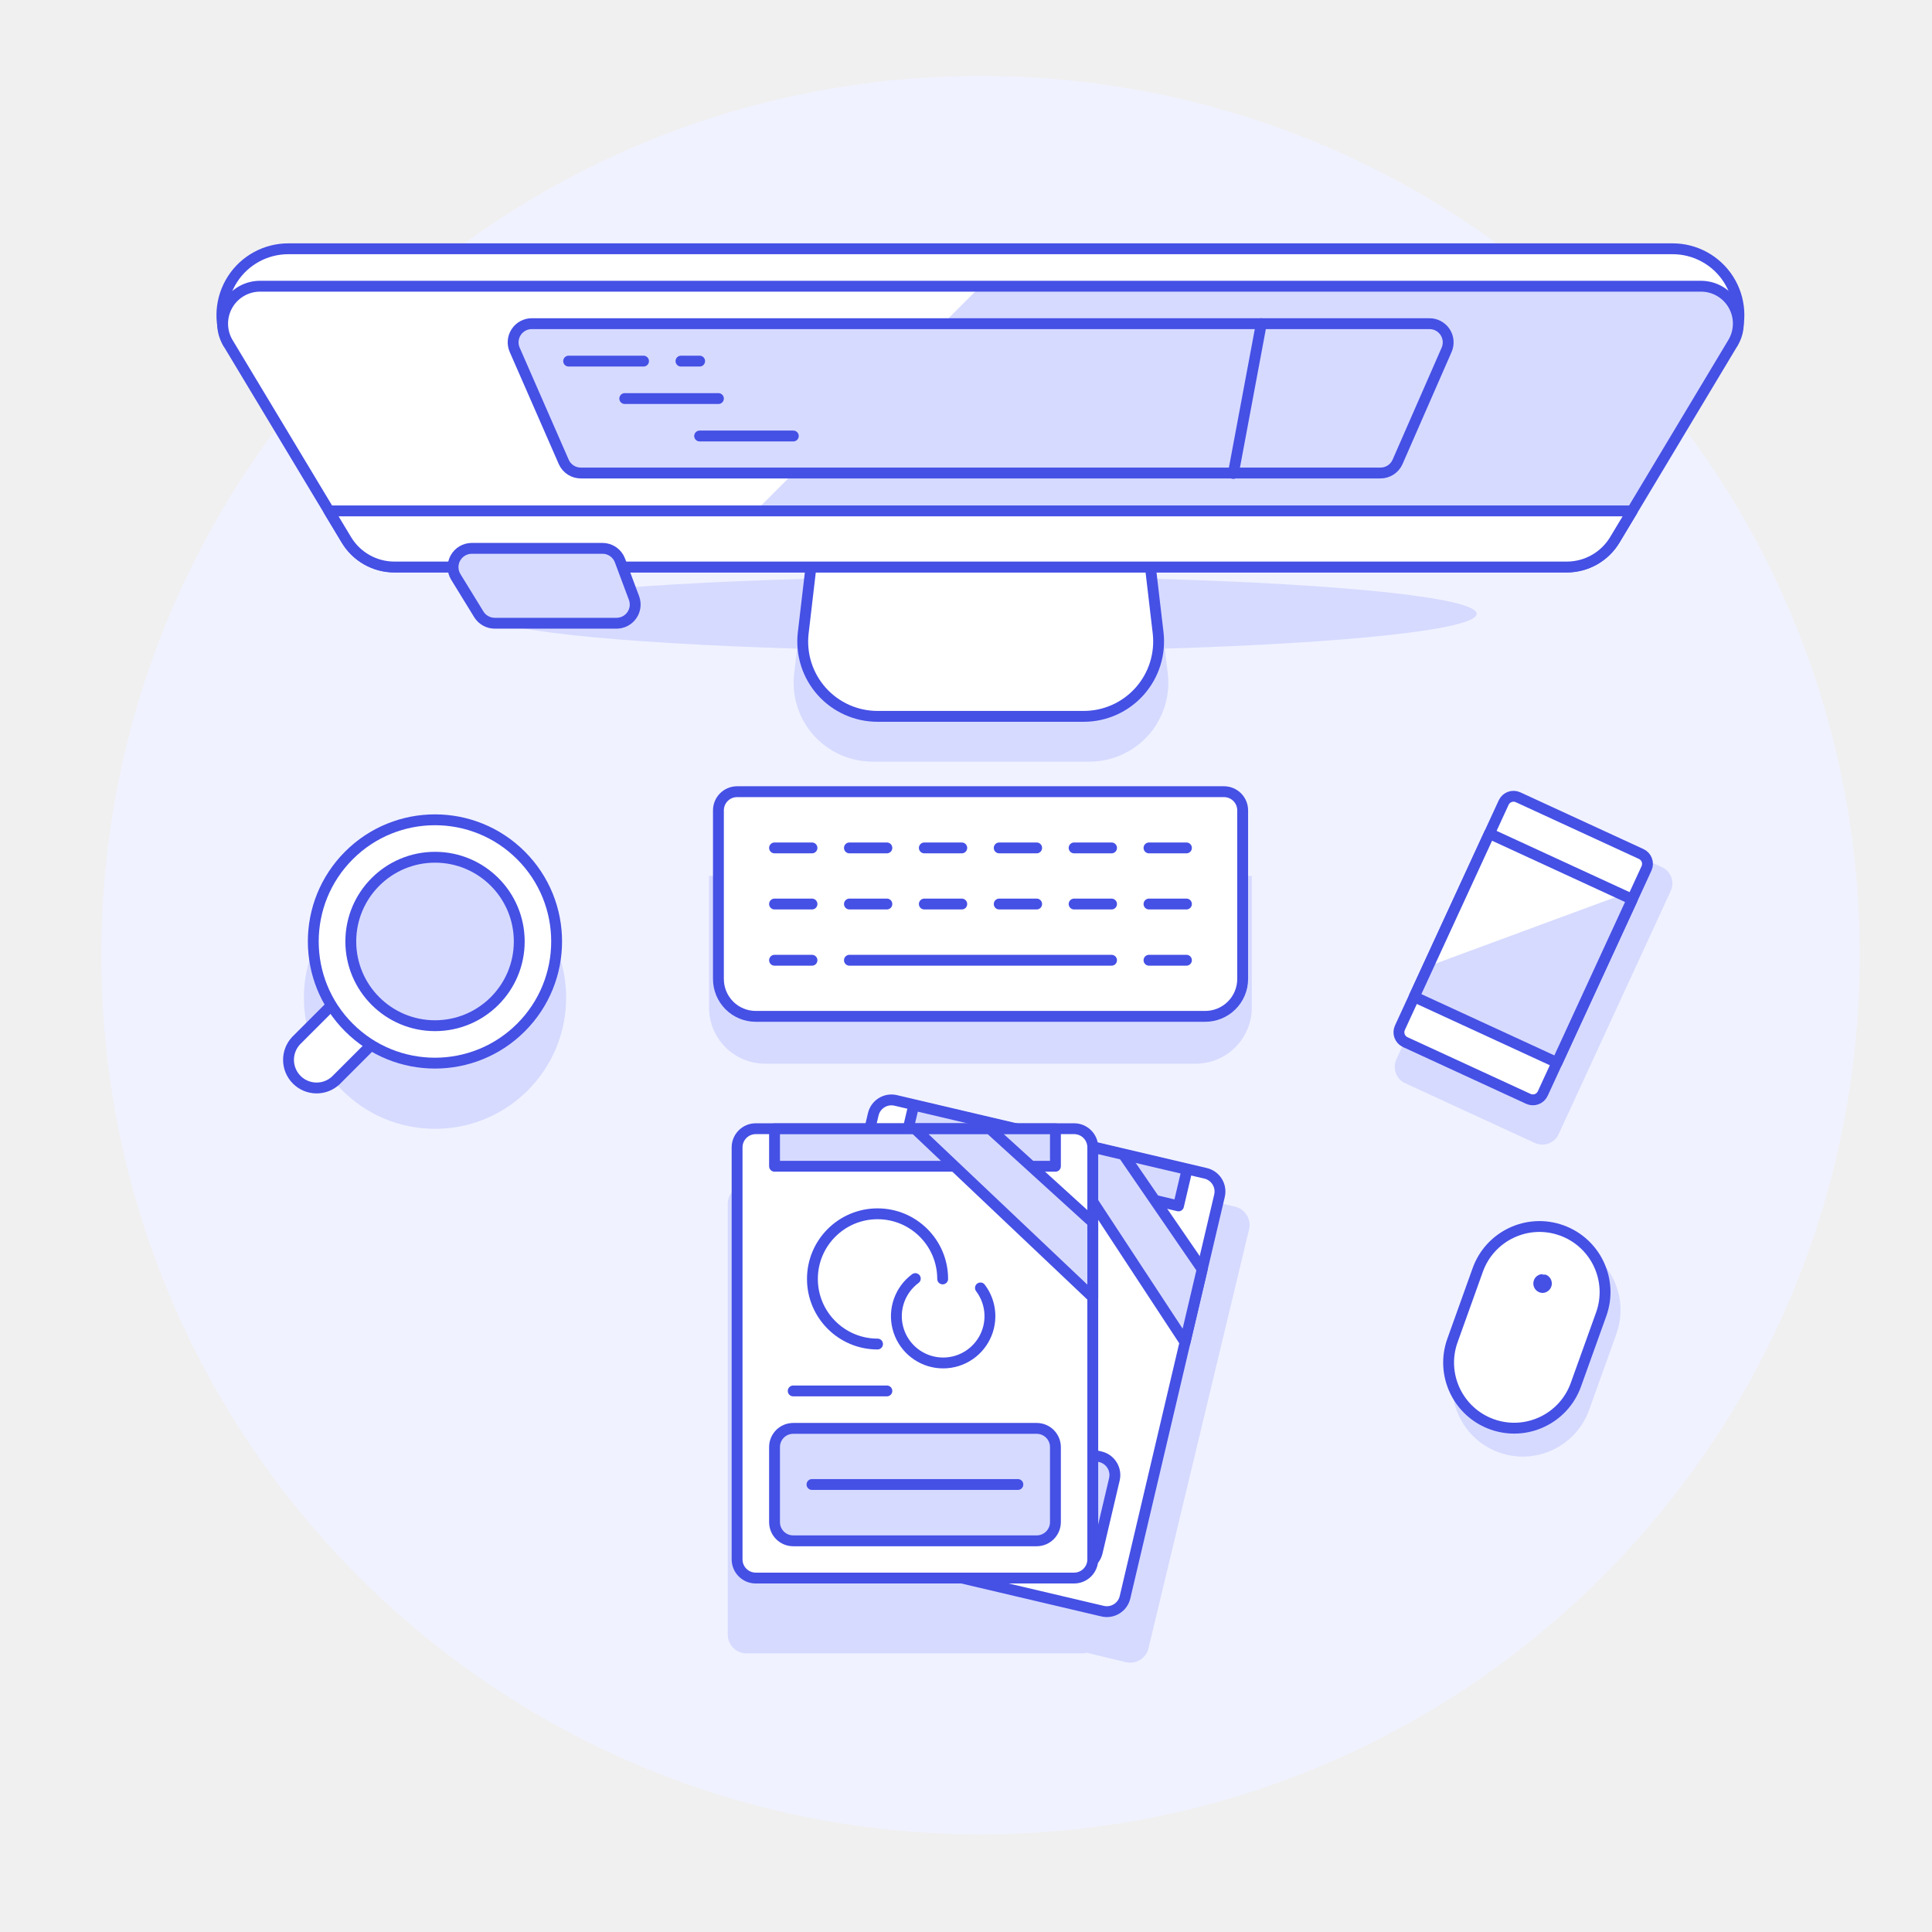
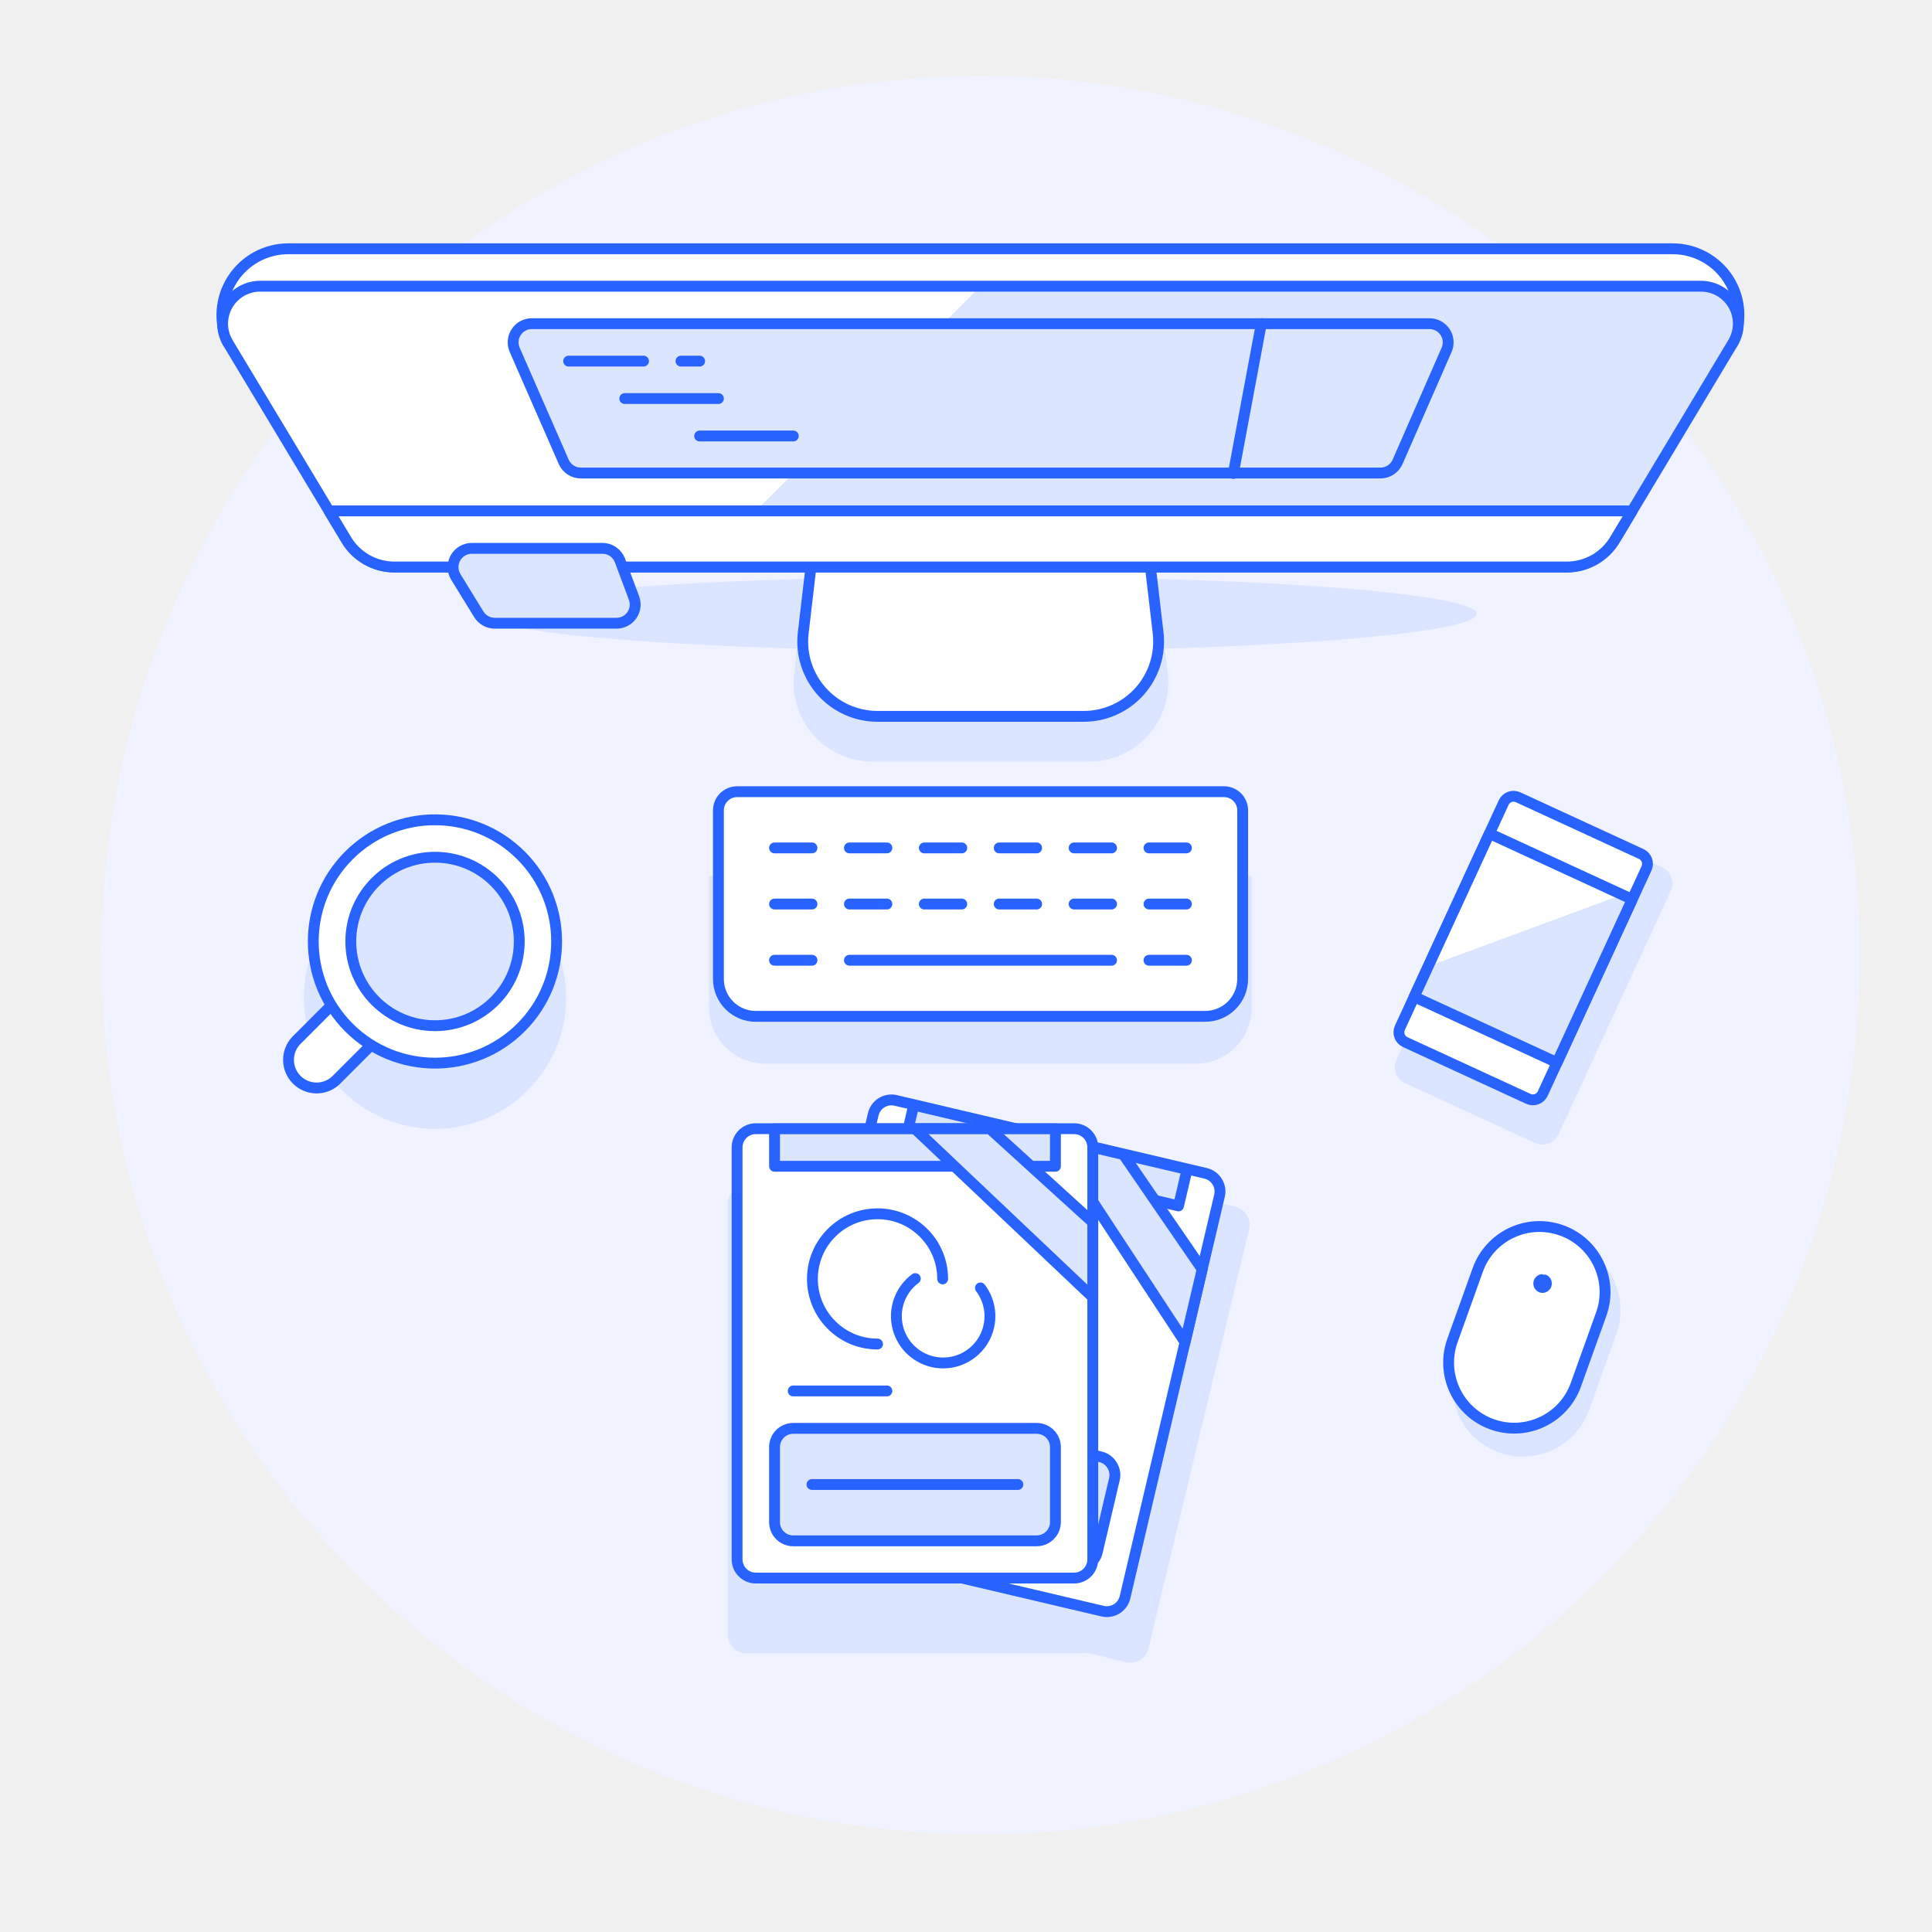
<svg xmlns="http://www.w3.org/2000/svg" id="Duotone" viewBox="0 0 178 178">
  <defs>
-     <style>.cls-1{fill:#f0f2ff;}.cls-2,.cls-5{fill:#d6daff;}.cls-3,.cls-6{fill:#fff;}.cls-4{fill:none;}.cls-4,.cls-5,.cls-6{stroke:#4550e5;stroke-linecap:round;stroke-linejoin:round;}.cls-7{fill:#4550e5;}</style>
+     <style>.cls-1{fill:#f0f2ff;}.cls-2,.cls-5{fill:#dce5ff;}.cls-3,.cls-6{fill:#fff;}.cls-4{fill:none;}.cls-4,.cls-5,.cls-6{stroke:#2963ff;stroke-linecap:round;stroke-linejoin:round;}.cls-7{fill:#2963ff;}</style>
  </defs>
  <g id="Icons">
    <g id="Background">
      <g id="New_Symbol_50" data-name="New Symbol 50">
        <circle class="cls-1" cx="90.34" cy="88" r="81" />
      </g>
    </g>
    <g id="Scene">
      <path class="cls-2" d="M115.08,113.26a1.73,1.73,0,0,0-1.27-2.08l-30.19-7.25a1.73,1.73,0,0,0-2.09,1.27l-1,4H68.77a1.72,1.72,0,0,0-1.72,1.73v39.67a1.73,1.73,0,0,0,1.72,1.73H99.82a1.5,1.5,0,0,0,.29-.06l3.62.87a1.73,1.73,0,0,0,2.08-1.27Z" />
      <rect class="cls-2" x="127.29" y="81.61" width="27.98" height="16.46" rx="1.65" ry="1.65" transform="translate(0.57 180.56) rotate(-65.26)" />
      <path class="cls-2" d="M136.7,118.51l-2.51,7a6.49,6.49,0,1,0,12.22,4.39l2.51-7a6.49,6.49,0,1,0-12.22-4.39Z" />
      <path class="cls-2" d="M110.18,98H70.5a5.16,5.16,0,0,1-5.17-5.17V80.7h50V92.78A5.17,5.17,0,0,1,110.18,98Z" />
      <path class="cls-2" d="M136.05,56.55c0-1.47-12.27-2.73-29.54-3.22l0-.23H74.19l0,.23c-17.26.49-29.53,1.75-29.53,3.22s11.92,2.7,28.78,3.21l-.27,2.3a7.26,7.26,0,0,0,7.21,8.11h20a7.26,7.26,0,0,0,7.21-8.11l-.27-2.3C124.13,59.25,136.05,58,136.05,56.55Z" />
      <path class="cls-3" d="M111,93.64H69.64a3.44,3.44,0,0,1-3.45-3.45V74.67a1.72,1.72,0,0,1,1.72-1.73h44.85a1.72,1.72,0,0,1,1.73,1.73V90.19A3.45,3.45,0,0,1,111,93.64Z" />
      <path class="cls-4" d="M111,93.64H69.64a3.44,3.44,0,0,1-3.45-3.45V74.67a1.72,1.72,0,0,1,1.72-1.73h44.85a1.72,1.72,0,0,1,1.73,1.73V90.19A3.45,3.45,0,0,1,111,93.64Z" />
      <line class="cls-4" x1="71.36" y1="88.47" x2="74.81" y2="88.47" />
      <line class="cls-4" x1="71.36" y1="83.29" x2="74.81" y2="83.29" />
      <line class="cls-4" x1="71.36" y1="78.12" x2="74.81" y2="78.12" />
      <line class="cls-4" x1="78.26" y1="83.29" x2="81.71" y2="83.29" />
      <line class="cls-4" x1="78.26" y1="78.12" x2="81.71" y2="78.12" />
      <line class="cls-4" x1="85.16" y1="83.29" x2="88.61" y2="83.29" />
      <line class="cls-4" x1="85.16" y1="78.12" x2="88.61" y2="78.12" />
      <line class="cls-4" x1="92.06" y1="83.29" x2="95.51" y2="83.29" />
      <line class="cls-4" x1="92.06" y1="78.12" x2="95.51" y2="78.12" />
      <line class="cls-4" x1="98.96" y1="83.29" x2="102.41" y2="83.29" />
      <line class="cls-4" x1="98.96" y1="78.12" x2="102.41" y2="78.12" />
      <line class="cls-4" x1="105.86" y1="88.47" x2="109.31" y2="88.47" />
      <line class="cls-4" x1="105.86" y1="83.29" x2="109.31" y2="83.29" />
      <line class="cls-4" x1="105.86" y1="78.12" x2="109.31" y2="78.12" />
      <line class="cls-4" x1="78.26" y1="88.47" x2="102.41" y2="88.47" />
      <path class="cls-3" d="M154.1,22.92H26.58A6.12,6.12,0,0,0,21,31.59H159.65A6.11,6.11,0,0,0,154.1,22.92Z" />
      <path class="cls-4" d="M154.1,22.92H26.58A6.12,6.12,0,0,0,21,31.59H159.65A6.11,6.11,0,0,0,154.1,22.92Z" />
      <path class="cls-3" d="M98,36.72H82.67a6.91,6.91,0,0,0-6.85,6.09L74,58.34A6.89,6.89,0,0,0,80.85,66h19a6.9,6.9,0,0,0,6.85-7.7l-1.82-15.53A6.91,6.91,0,0,0,98,36.72Z" />
      <path class="cls-4" d="M98,36.72H82.67a6.91,6.91,0,0,0-6.85,6.09L74,58.34A6.89,6.89,0,0,0,80.85,66h19a6.9,6.9,0,0,0,6.85-7.7l-1.82-15.53A6.91,6.91,0,0,0,98,36.72Z" />
      <path class="cls-2" d="M156.7,26.37H24a3.45,3.45,0,0,0-3,5.22L31.91,49.73a5.16,5.16,0,0,0,4.43,2.51h108a5.16,5.16,0,0,0,4.44-2.51l10.88-18.14A3.44,3.44,0,0,0,156.7,26.37Z" />
      <path class="cls-3" d="M36.34,52.24H64.46L90.34,26.37H24a3.45,3.45,0,0,0-3,5.22L31.91,49.73A5.16,5.16,0,0,0,36.34,52.24Z" />
      <path class="cls-4" d="M156.7,26.37H24a3.45,3.45,0,0,0-3,5.22L31.91,49.73a5.16,5.16,0,0,0,4.43,2.51h108a5.16,5.16,0,0,0,4.44-2.51l10.88-18.14A3.44,3.44,0,0,0,156.7,26.37Z" />
      <path class="cls-3" d="M30.31,47.07l1.6,2.66a5.16,5.16,0,0,0,4.43,2.51h108a5.16,5.16,0,0,0,4.44-2.51l1.6-2.66Z" />
      <path class="cls-4" d="M30.31,47.07l1.6,2.66a5.16,5.16,0,0,0,4.43,2.51h108a5.16,5.16,0,0,0,4.44-2.51l1.6-2.66Z" />
      <path class="cls-5" d="M56.8,57.42H45.58a1.73,1.73,0,0,1-1.46-.81L42,53.16a1.73,1.73,0,0,1,1.47-2.64H55.51a1.72,1.72,0,0,1,1.61,1.12l1.29,3.45A1.72,1.72,0,0,1,56.8,57.42Z" />
      <path class="cls-2" d="M131.69,29.82H49a1.72,1.72,0,0,0-1.58,2.41l4.53,10.35a1.72,1.72,0,0,0,1.58,1h73.64a1.72,1.72,0,0,0,1.58-1l4.53-10.35A1.72,1.72,0,0,0,131.69,29.82Z" />
      <path class="cls-4" d="M131.69,29.82H49a1.72,1.72,0,0,0-1.58,2.41l4.53,10.35a1.72,1.72,0,0,0,1.58,1h73.64a1.72,1.72,0,0,0,1.58-1l4.53-10.35A1.72,1.72,0,0,0,131.69,29.82Z" />
      <line class="cls-4" x1="52.39" y1="33.27" x2="59.29" y2="33.27" />
      <line class="cls-4" x1="57.56" y1="36.72" x2="66.19" y2="36.72" />
      <line class="cls-4" x1="116.21" y1="29.82" x2="113.63" y2="43.62" />
      <line class="cls-4" x1="64.46" y1="40.17" x2="73.09" y2="40.17" />
      <line class="cls-4" x1="62.74" y1="33.27" x2="64.46" y2="33.27" />
      <circle class="cls-2" cx="40.08" cy="91.92" r="12.08" />
      <path class="cls-6" d="M30.93,99.55a2.59,2.59,0,0,1-3.66-3.66l4.27-4.27,3.66,3.66Z" />
      <path class="cls-6" d="M32.15,94.67a11.21,11.21,0,1,0,0-15.86A11.21,11.21,0,0,0,32.15,94.67Z" />
      <circle class="cls-2" cx="40.08" cy="86.74" r="7.76" />
      <circle class="cls-4" cx="40.08" cy="86.74" r="7.76" />
      <path class="cls-3" d="M136.15,117l-2.33,6.5a6,6,0,0,0,11.37,4.08l2.33-6.49A6,6,0,1,0,136.15,117Z" />
      <path class="cls-4" d="M136.15,117l-2.33,6.5a6,6,0,0,0,11.37,4.08l2.33-6.49A6,6,0,1,0,136.15,117Z" />
      <path class="cls-7" d="M142.13,117.39a.85.85,0,0,0-.81.57.87.87,0,0,0,.52,1.11.93.93,0,0,0,.29.05.87.87,0,0,0,.29-1.68,1,1,0,0,0-.29,0Z" />
      <path class="cls-6" d="M73.08,108.55h38a1.72,1.72,0,0,1,1.72,1.72V139.6a1.72,1.72,0,0,1-1.72,1.72h-38a1.72,1.72,0,0,1-1.72-1.72V110.28A1.73,1.73,0,0,1,73.08,108.55Z" transform="translate(-50.65 185.93) rotate(-76.76)" />
      <path class="cls-5" d="M85.83,123.76h6.9a1.73,1.73,0,0,1,1.73,1.73v22.42a1.73,1.73,0,0,1-1.73,1.73h-6.9a1.72,1.72,0,0,1-1.72-1.72V125.48A1.72,1.72,0,0,1,85.83,123.76Z" transform="translate(-64.23 192.29) rotate(-76.76)" />
      <rect class="cls-5" x="94.67" y="93.53" width="3.45" height="25.87" transform="translate(-29.33 175.91) rotate(-76.76)" />
      <polygon class="cls-5" points="110.76 116.94 109.18 123.66 96.79 104.79 103.5 106.37 110.76 116.94" />
      <line class="cls-4" x1="80.34" y1="125.73" x2="88.74" y2="127.71" />
      <path class="cls-4" d="M99.31,120.45a4.31,4.31,0,1,1-5.68-2.23" />
      <path class="cls-4" d="M88.89,123.31a6,6,0,1,1,7.26-4.49" />
      <line class="cls-4" x1="80.04" y1="134.52" x2="98.52" y2="138.87" />
      <rect class="cls-6" x="67.91" y="103.99" width="32.77" height="41.4" rx="1.72" ry="1.72" />
      <path class="cls-5" d="M73.08,131.6H95.51a1.73,1.73,0,0,1,1.73,1.73v6.9a1.73,1.73,0,0,1-1.73,1.73H73.08a1.72,1.72,0,0,1-1.72-1.72v-6.9A1.72,1.72,0,0,1,73.08,131.6Z" />
      <rect class="cls-5" x="71.36" y="104" width="25.88" height="3.45" />
      <polygon class="cls-5" points="100.68 112.62 100.68 119.52 84.3 104 91.2 104 100.68 112.62" />
      <line class="cls-4" x1="73.08" y1="128.15" x2="81.71" y2="128.15" />
      <path class="cls-4" d="M90.33,118.66a4.31,4.31,0,1,1-6-.86" />
      <path class="cls-4" d="M80.85,123.83a6,6,0,1,1,6-6" />
      <line class="cls-4" x1="74.81" y1="136.77" x2="93.78" y2="136.77" />
      <rect class="cls-6" x="133.1" y="74.93" width="14.49" height="24.84" rx="1" ry="1" transform="translate(49.43 -50.72) rotate(24.74)" />
      <rect class="cls-2" x="133.1" y="79.07" width="14.49" height="16.56" transform="translate(49.43 -50.72) rotate(24.74)" />
      <polygon class="cls-3" points="131.6 89.02 149.45 82.43 137.23 76.8 131.6 89.02" />
      <rect class="cls-4" x="133.1" y="79.07" width="14.49" height="16.56" transform="translate(49.43 -50.72) rotate(24.74)" />
    </g>
  </g>
</svg>
